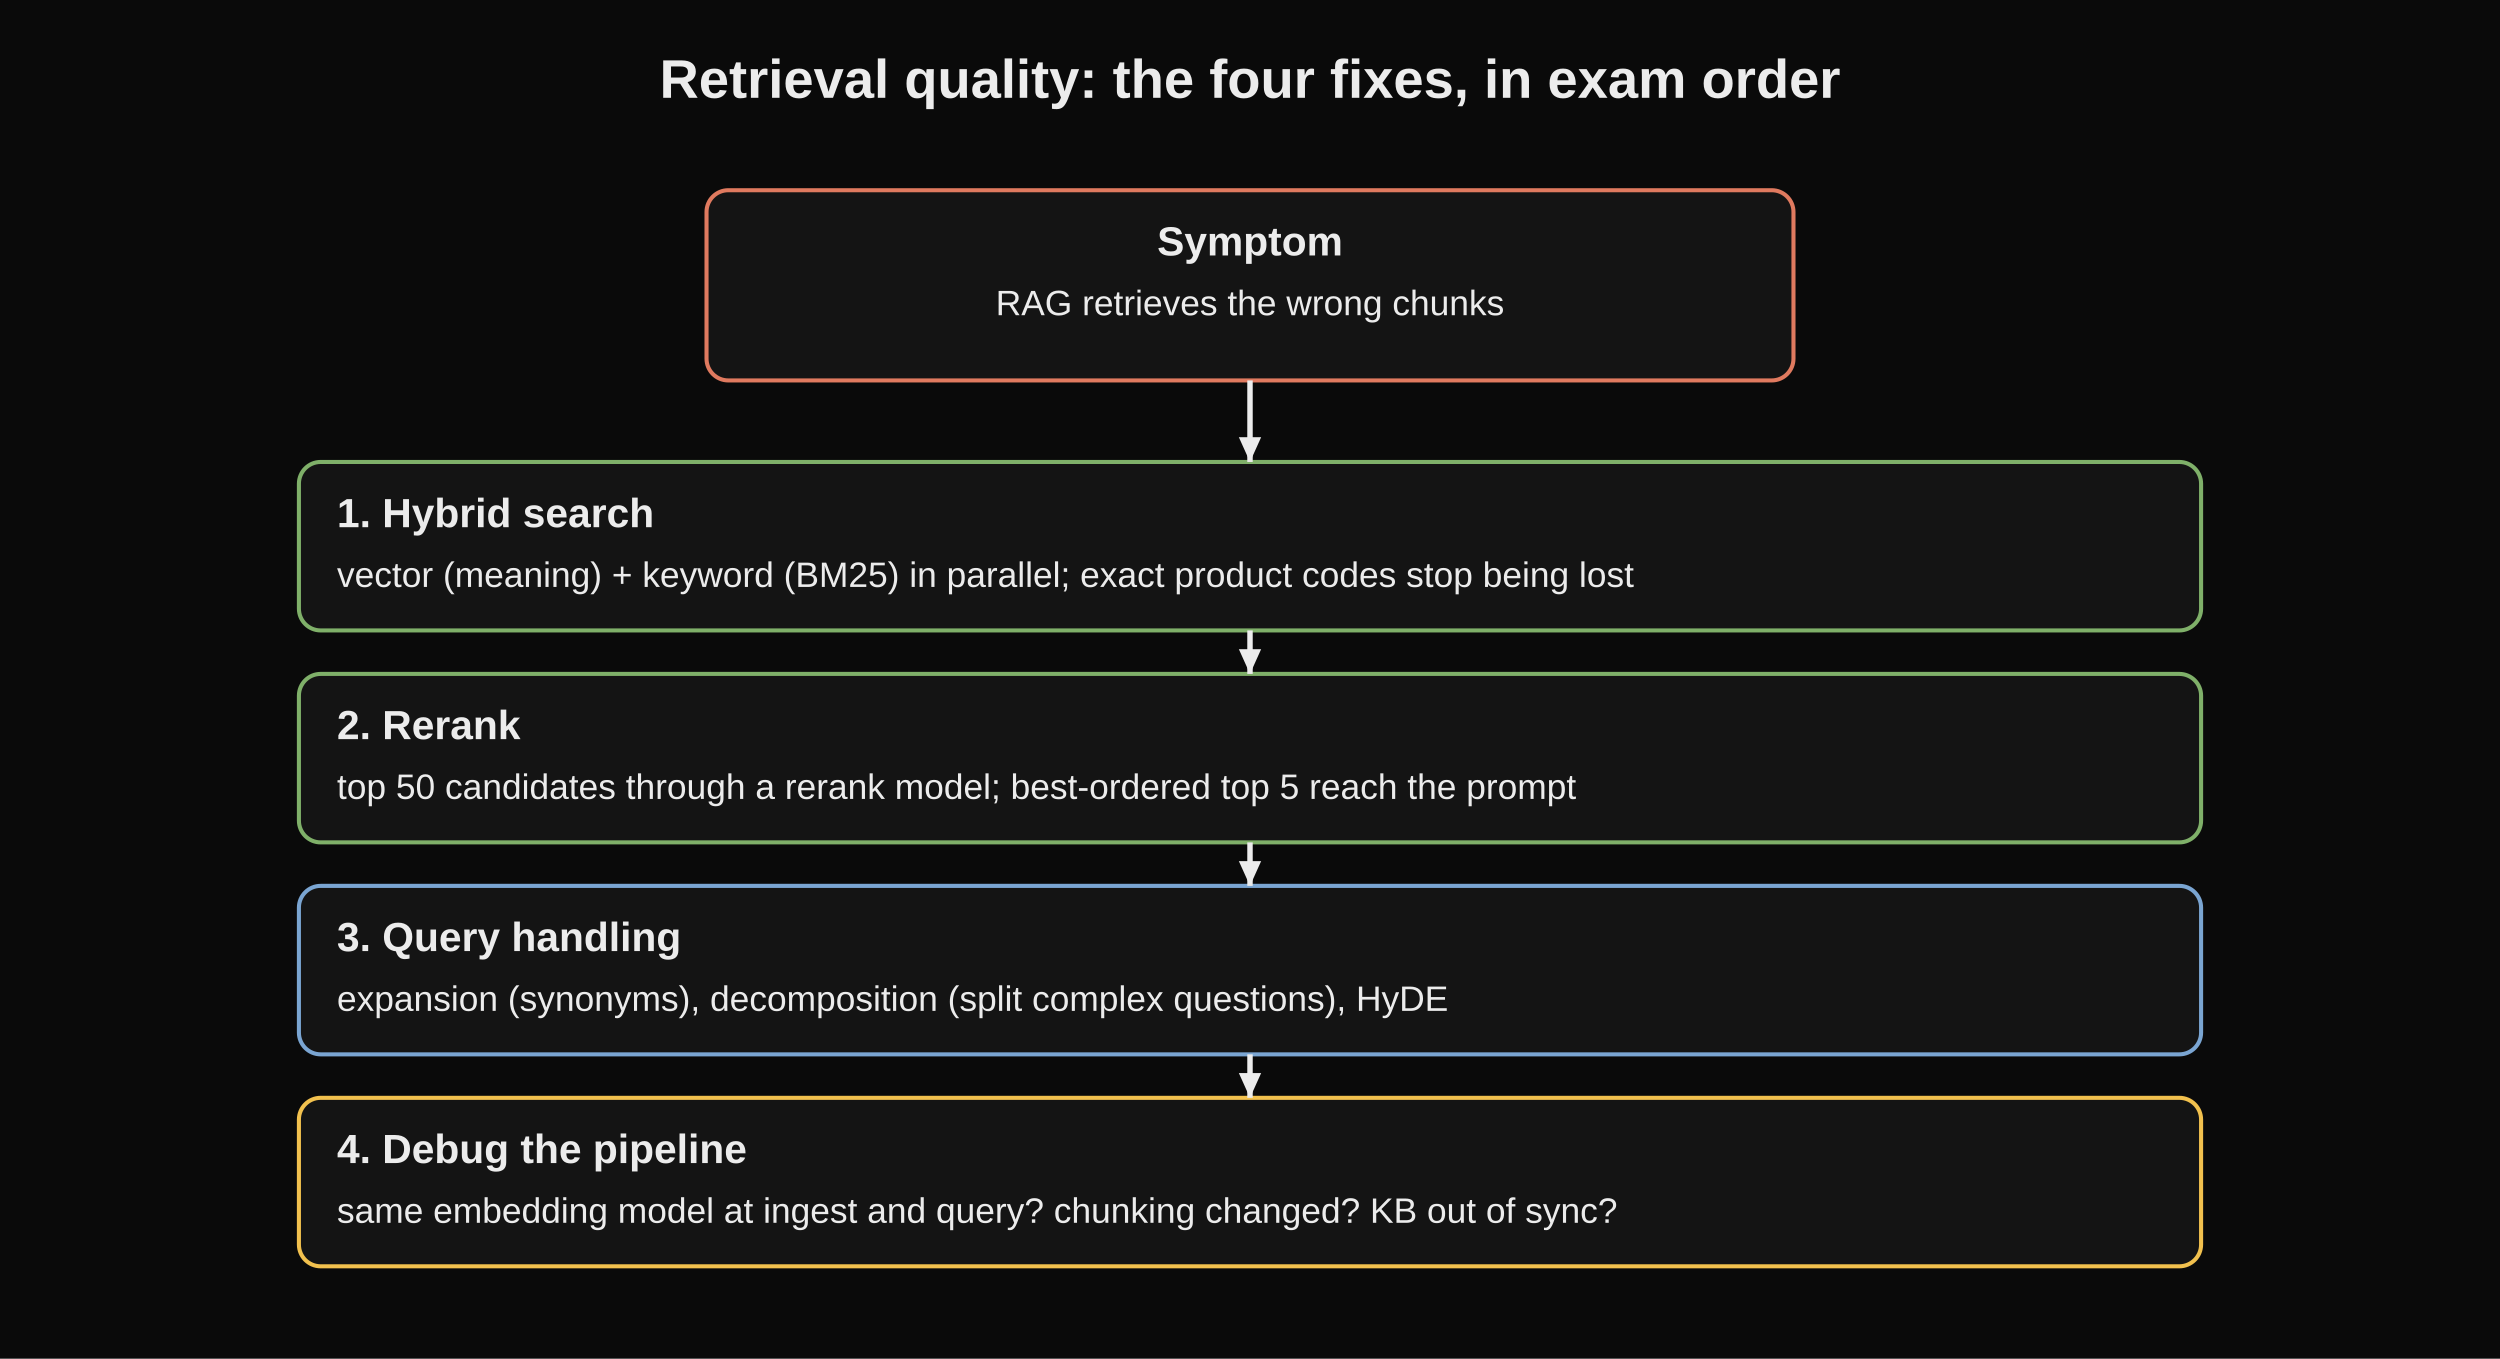
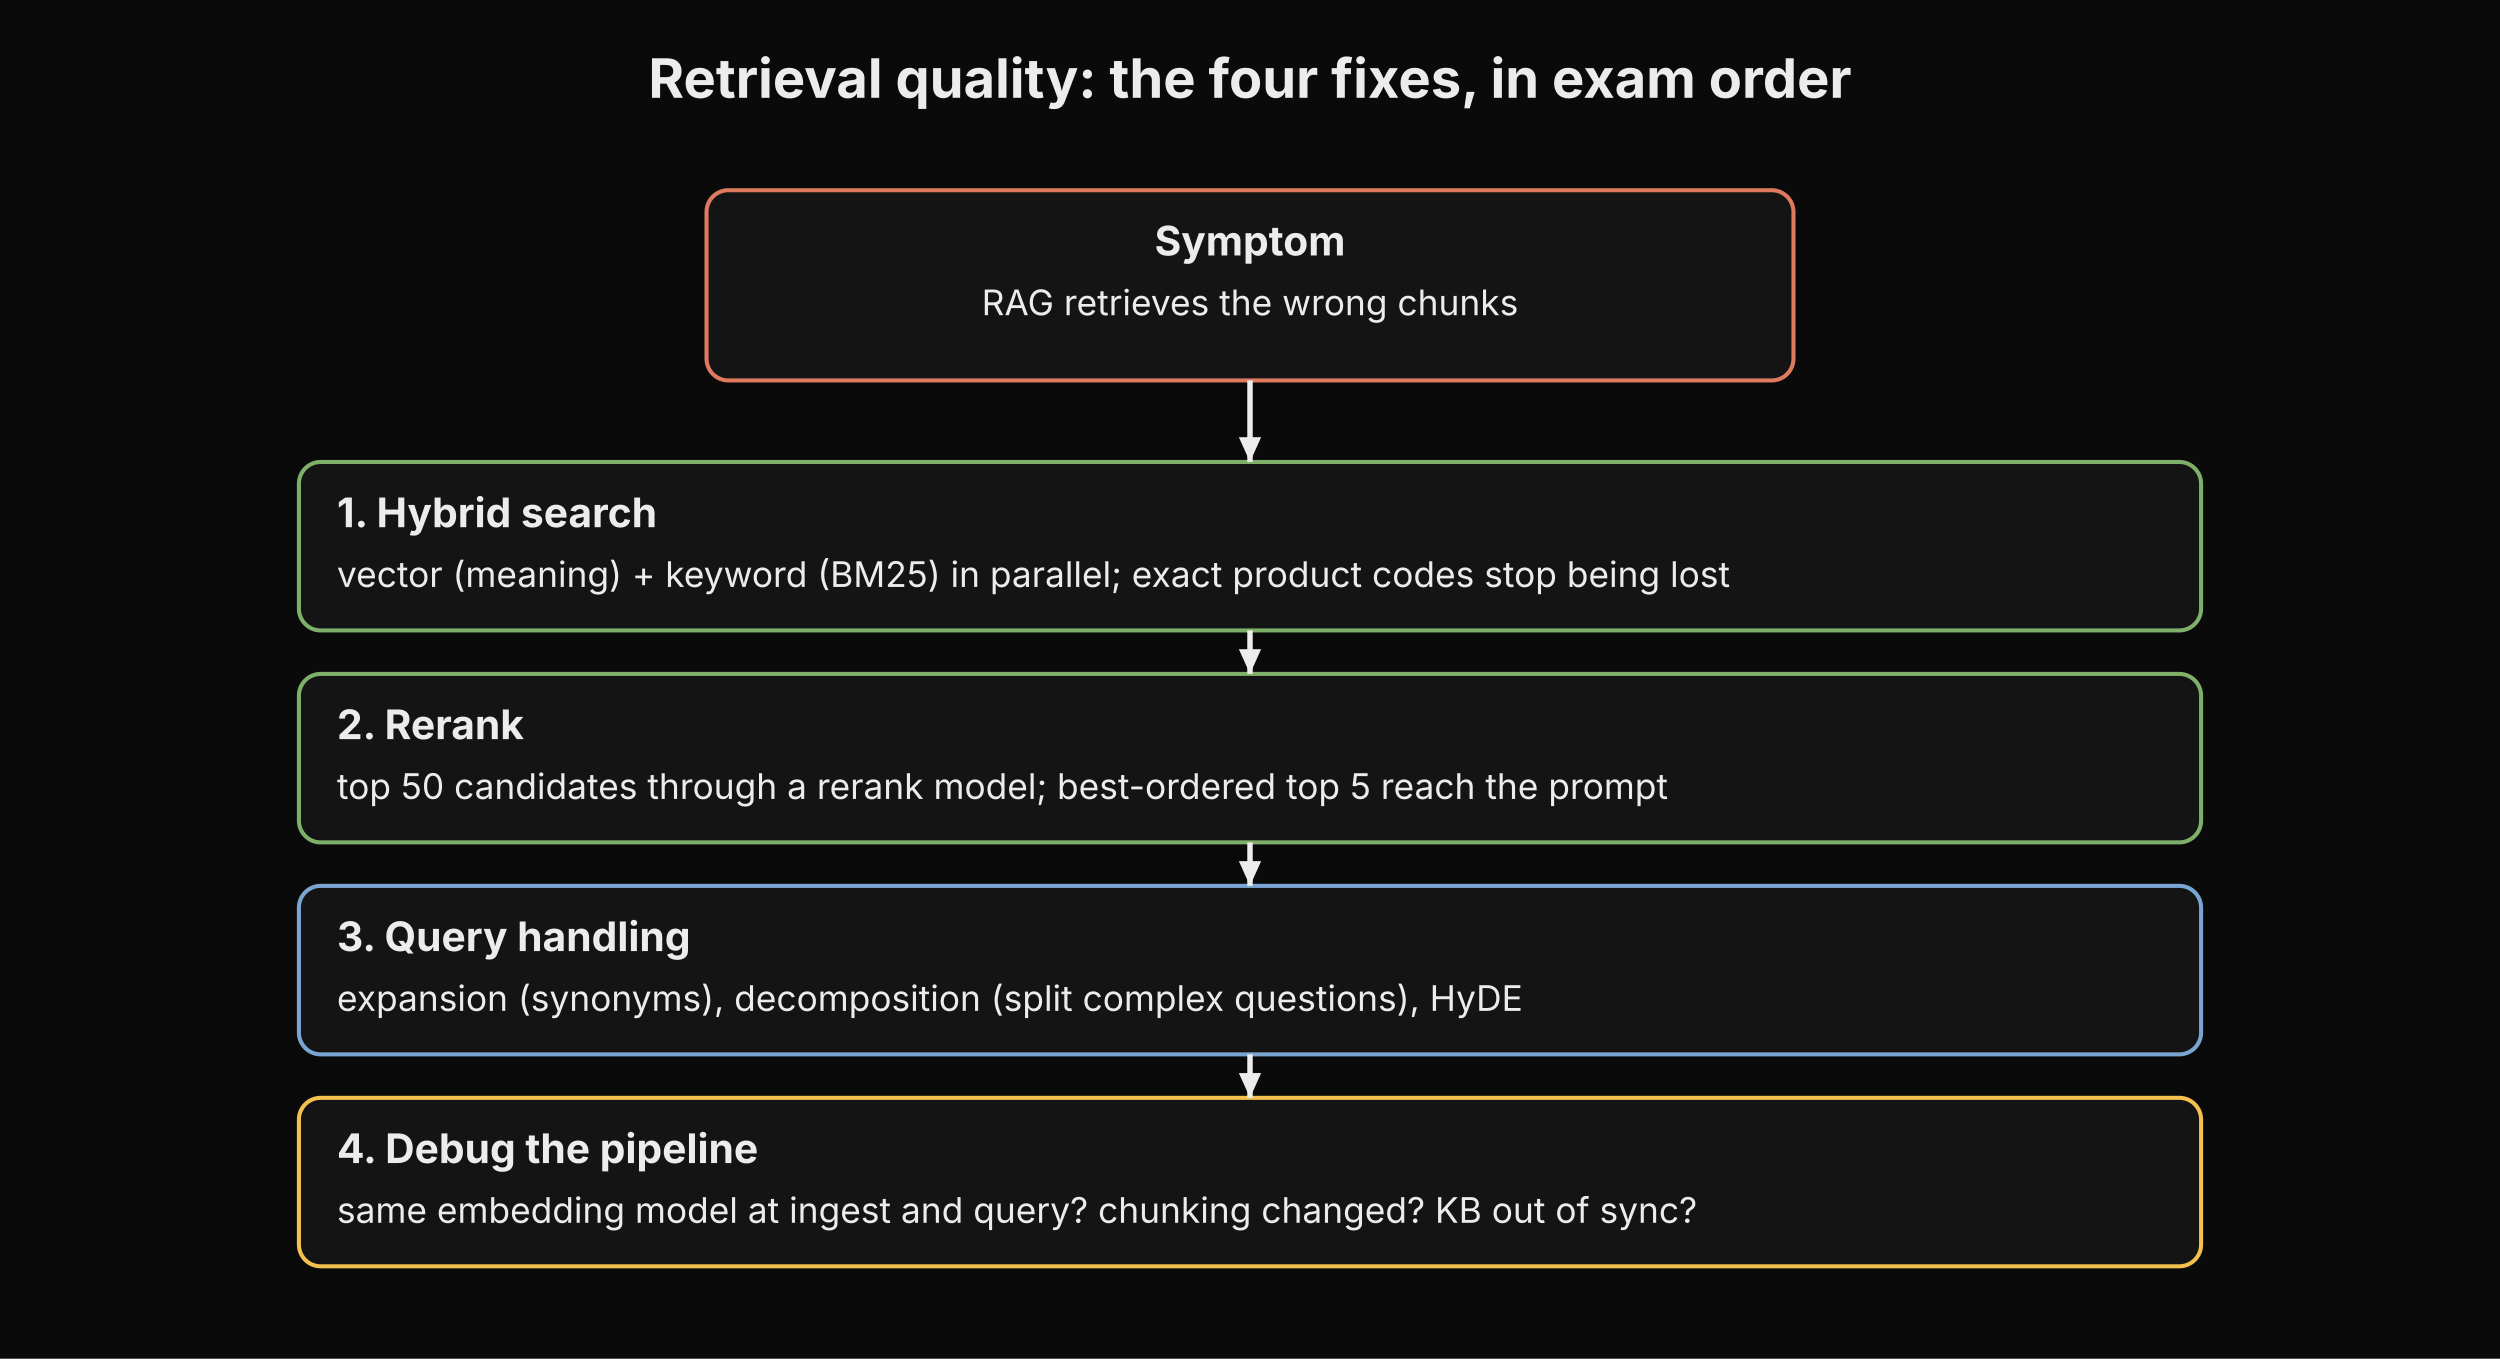
<svg xmlns="http://www.w3.org/2000/svg" width="100%" viewBox="0 0 920 500" role="img" aria-label="Retrieval quality: the four fixes, in exam order">
-   <style>text{font-family:Verdana,Arial,sans-serif;fill:#ececec;}</style>
+   <style>text{font-family:"Anthropic Sans",Inter,"Source Sans 3","IBM Plex Sans",sans-serif;fill:#ececec}</style>
  <rect x="0" y="0" width="920" height="500" fill="#0a0a0a" />
  <text x="460.0" y="36" text-anchor="middle" font-size="20" font-weight="bold">Retrieval quality: the four fixes, in exam order</text>
  <rect x="260" y="70" width="400" height="70" rx="8" fill="#141414" stroke="#e07a5f" stroke-width="1.5" />
  <text x="460.0" y="94" font-size="15" font-weight="bold" text-anchor="middle" fill="#ececec">Symptom</text>
  <text x="460.0" y="116" font-size="13" text-anchor="middle" fill="#ececec">RAG retrieves the wrong chunks</text>
  <rect x="110" y="170" width="700" height="62" rx="8" fill="#141414" stroke="#7fb069" stroke-width="1.5" />
  <text x="124" y="194" font-size="15" font-weight="bold" fill="#ececec">1. Hybrid search</text>
  <text x="124" y="216" font-size="13" fill="#ececec">vector (meaning) + keyword (BM25) in parallel; exact product codes stop being lost</text>
  <line x1="460" y1="140" x2="460" y2="170" stroke="#ececec" stroke-width="2" />
  <polygon points="460,170 455.9,160.9 464.1,160.9" fill="#ececec" />
  <rect x="110" y="248" width="700" height="62" rx="8" fill="#141414" stroke="#7fb069" stroke-width="1.5" />
  <text x="124" y="272" font-size="15" font-weight="bold" fill="#ececec">2. Rerank</text>
  <text x="124" y="294" font-size="13" fill="#ececec">top 50 candidates through a rerank model; best-ordered top 5 reach the prompt</text>
  <line x1="460" y1="232" x2="460" y2="248" stroke="#ececec" stroke-width="2" />
  <polygon points="460,248 455.9,238.9 464.1,238.9" fill="#ececec" />
  <rect x="110" y="326" width="700" height="62" rx="8" fill="#141414" stroke="#7aa5d2" stroke-width="1.5" />
  <text x="124" y="350" font-size="15" font-weight="bold" fill="#ececec">3. Query handling</text>
  <text x="124" y="372" font-size="13" fill="#ececec">expansion (synonyms), decomposition (split complex questions), HyDE</text>
  <line x1="460" y1="310" x2="460" y2="326" stroke="#ececec" stroke-width="2" />
  <polygon points="460,326 455.9,316.9 464.1,316.9" fill="#ececec" />
  <rect x="110" y="404" width="700" height="62" rx="8" fill="#141414" stroke="#f2c14e" stroke-width="1.5" />
  <text x="124" y="428" font-size="15" font-weight="bold" fill="#ececec">4. Debug the pipeline</text>
  <text x="124" y="450" font-size="13" fill="#ececec">same embedding model at ingest and query? chunking changed? KB out of sync?</text>
  <line x1="460" y1="388" x2="460" y2="404" stroke="#ececec" stroke-width="2" />
  <polygon points="460,404 455.9,394.9 464.1,394.9" fill="#ececec" />
</svg>
